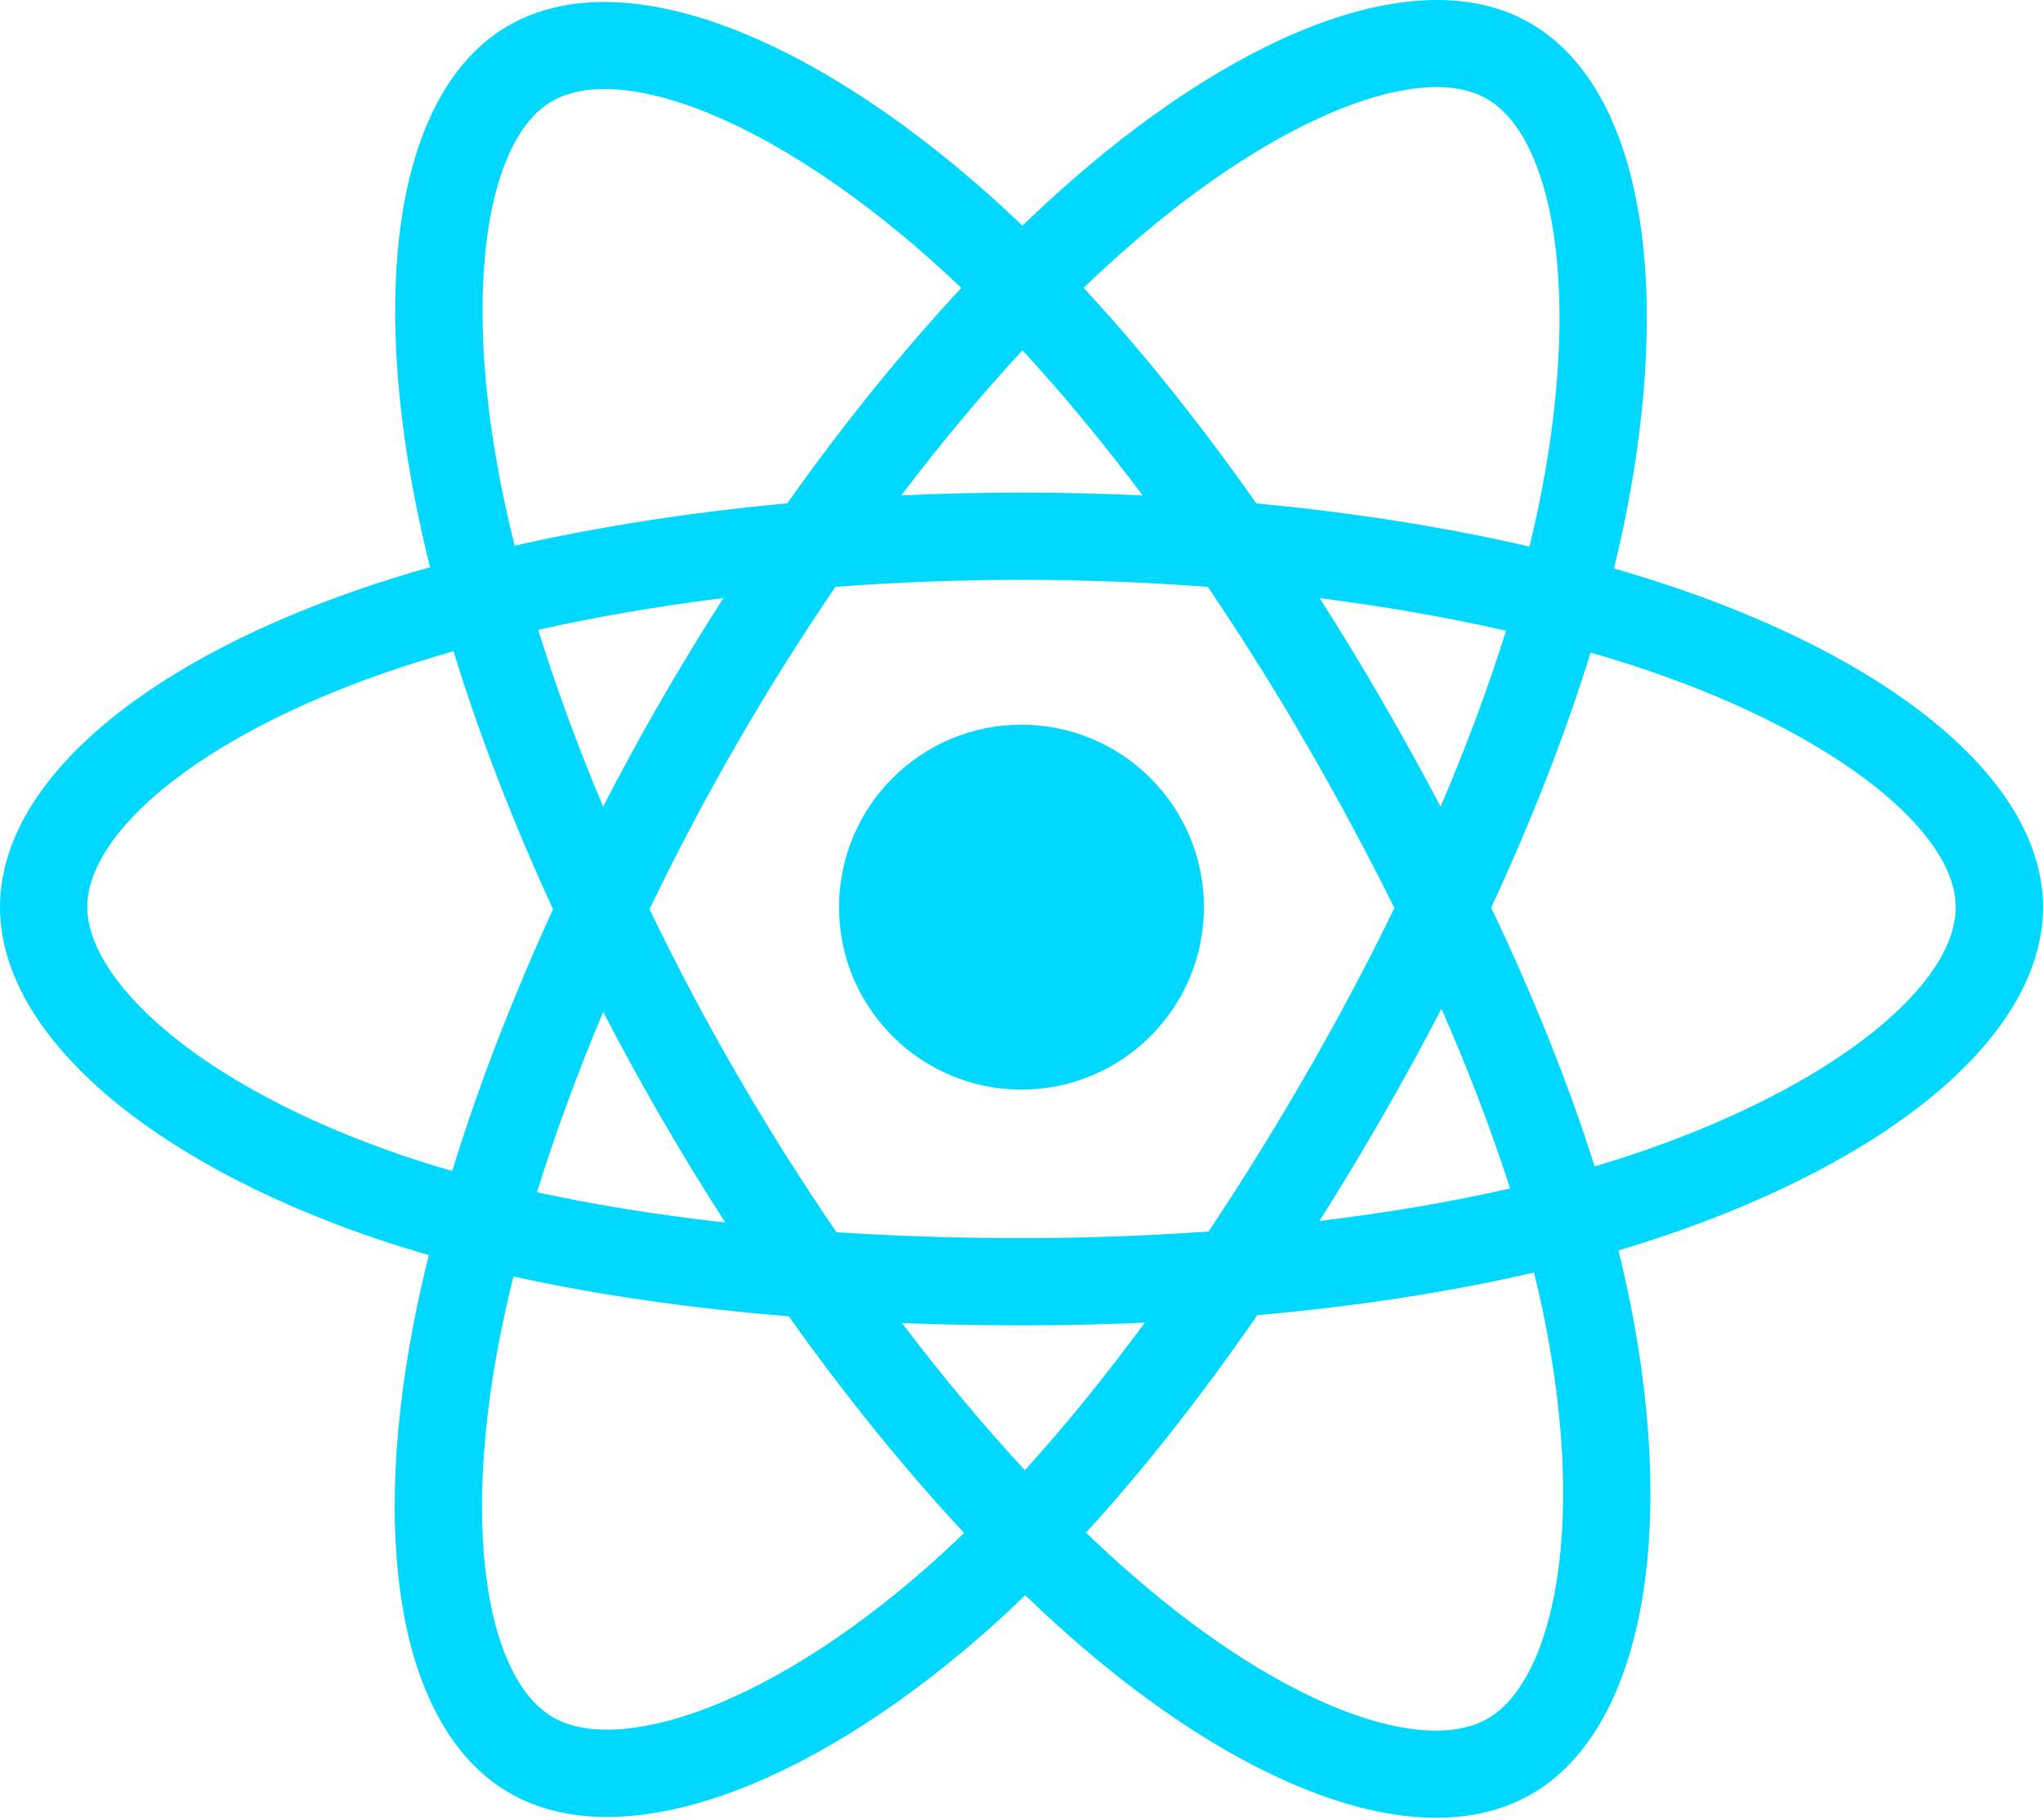
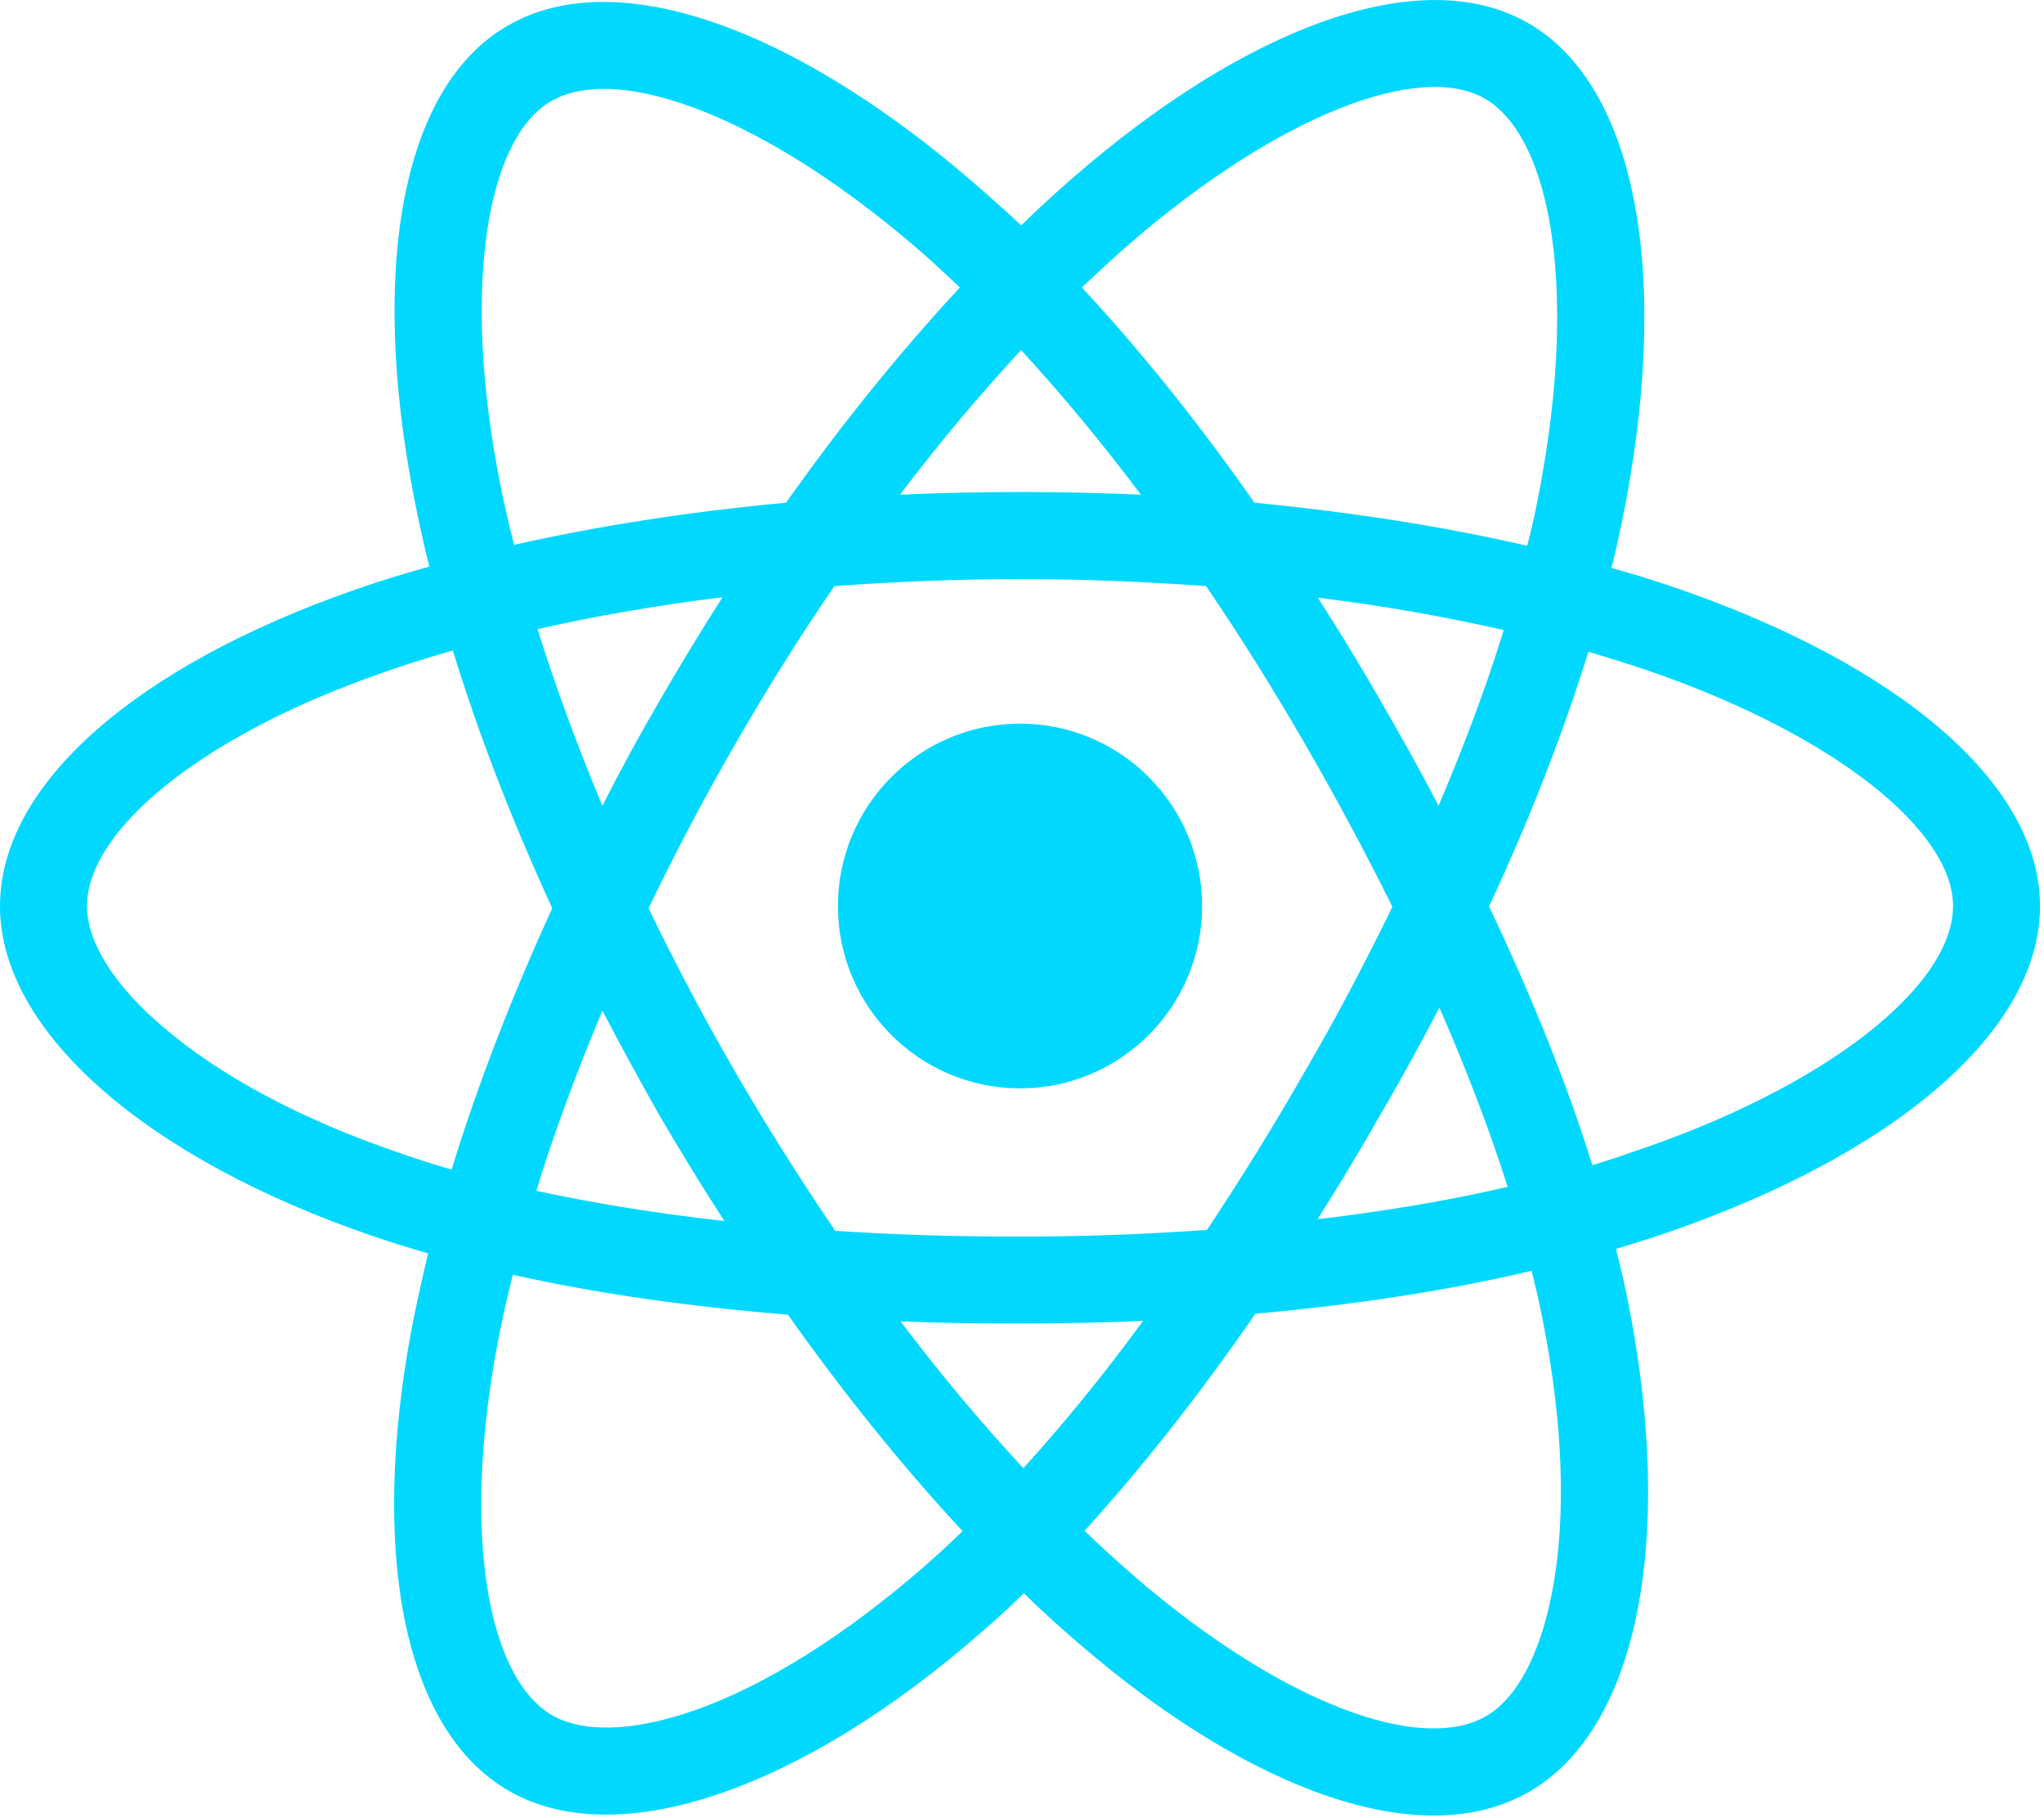
- <svg xmlns="http://www.w3.org/2000/svg" aria-hidden="true" role="img" class="iconify iconify--logos" width="35.93" height="32" preserveAspectRatio="xMidYMid meet" viewBox="0 0 256 228">
-   <path fill="#00D8FF" d="M210.483 73.824a171.49 171.49 0 0 0-8.24-2.597c.465-1.9.893-3.777 1.273-5.621c6.238-30.281 2.16-54.676-11.769-62.708c-13.355-7.7-35.196.329-57.254 19.526a171.23 171.23 0 0 0-6.375 5.848a155.866 155.866 0 0 0-4.241-3.917C100.759 3.829 77.587-4.822 63.673 3.233C50.33 10.957 46.379 33.89 51.995 62.588a170.974 170.974 0 0 0 1.892 8.48c-3.28.932-6.445 1.924-9.474 2.98C17.309 83.498 0 98.307 0 113.668c0 15.865 18.582 31.778 46.812 41.427a145.52 145.52 0 0 0 6.921 2.165a167.467 167.467 0 0 0-2.01 9.138c-5.354 28.2-1.173 50.591 12.134 58.266c13.744 7.926 36.812-.22 59.273-19.855a145.567 145.567 0 0 0 5.342-4.923a168.064 168.064 0 0 0 6.92 6.314c21.758 18.722 43.246 26.282 56.54 18.586c13.731-7.949 18.194-32.003 12.4-61.268a145.016 145.016 0 0 0-1.535-6.842c1.62-.48 3.21-.974 4.76-1.488c29.348-9.723 48.443-25.443 48.443-41.52c0-15.417-17.868-30.326-45.517-39.844Zm-6.365 70.984c-1.4.463-2.836.91-4.3 1.345c-3.24-10.257-7.612-21.163-12.963-32.432c5.106-11 9.31-21.767 12.459-31.957c2.619.758 5.16 1.557 7.61 2.4c23.69 8.156 38.14 20.213 38.14 29.504c0 9.896-15.606 22.743-40.946 31.14Zm-10.514 20.834c2.562 12.94 2.927 24.64 1.23 33.787c-1.524 8.219-4.59 13.698-8.382 15.893c-8.067 4.67-25.32-1.4-43.927-17.412a156.726 156.726 0 0 1-6.437-5.87c7.214-7.889 14.423-17.06 21.459-27.246c12.376-1.098 24.068-2.894 34.671-5.345a134.17 134.17 0 0 1 1.386 6.193ZM87.276 214.515c-7.882 2.783-14.16 2.863-17.955.675c-8.075-4.657-11.432-22.636-6.853-46.752a156.923 156.923 0 0 1 1.869-8.499c10.486 2.32 22.093 3.988 34.498 4.994c7.084 9.967 14.501 19.128 21.976 27.15a134.668 134.668 0 0 1-4.877 4.492c-9.933 8.682-19.886 14.842-28.658 17.94ZM50.35 144.747c-12.483-4.267-22.792-9.812-29.858-15.863c-6.35-5.437-9.555-10.836-9.555-15.216c0-9.322 13.897-21.212 37.076-29.293c2.813-.98 5.757-1.905 8.812-2.773c3.204 10.42 7.406 21.315 12.477 32.332c-5.137 11.18-9.399 22.249-12.634 32.792a134.718 134.718 0 0 1-6.318-1.979Zm12.378-84.26c-4.811-24.587-1.616-43.134 6.425-47.789c8.564-4.958 27.502 2.111 47.463 19.835a144.318 144.318 0 0 1 3.841 3.545c-7.438 7.987-14.787 17.08-21.808 26.988c-12.04 1.116-23.565 2.908-34.161 5.309a160.342 160.342 0 0 1-1.76-7.887Zm110.427 27.268a347.8 347.8 0 0 0-7.785-12.803c8.168 1.033 15.994 2.404 23.343 4.08c-2.206 7.072-4.956 14.465-8.193 22.045a381.151 381.151 0 0 0-7.365-13.322Zm-45.032-43.861c5.044 5.465 10.096 11.566 15.065 18.186a322.04 322.04 0 0 0-30.257-.006c4.974-6.559 10.069-12.652 15.192-18.18ZM82.802 87.83a323.167 323.167 0 0 0-7.227 13.238c-3.184-7.553-5.909-14.98-8.134-22.152c7.304-1.634 15.093-2.97 23.209-3.984a321.524 321.524 0 0 0-7.848 12.897Zm8.081 65.352c-8.385-.936-16.291-2.203-23.593-3.793c2.26-7.3 5.045-14.885 8.298-22.6a321.187 321.187 0 0 0 7.257 13.246c2.594 4.48 5.28 8.868 8.038 13.147Zm37.542 31.03c-5.184-5.592-10.354-11.779-15.403-18.433c4.902.192 9.899.29 14.978.29c5.218 0 10.376-.117 15.453-.343c-4.985 6.774-10.018 12.97-15.028 18.486Zm52.198-57.817c3.422 7.8 6.306 15.345 8.596 22.52c-7.422 1.694-15.436 3.058-23.88 4.071a382.417 382.417 0 0 0 7.859-13.026a347.403 347.403 0 0 0 7.425-13.565Zm-16.898 8.101a358.557 358.557 0 0 1-12.281 19.815a329.4 329.4 0 0 1-23.444.823c-7.967 0-15.716-.248-23.178-.732a310.202 310.202 0 0 1-12.513-19.846h.001a307.41 307.41 0 0 1-10.923-20.627a310.278 310.278 0 0 1 10.89-20.637l-.001.001a307.318 307.318 0 0 1 12.413-19.761c7.613-.576 15.42-.876 23.31-.876H128c7.926 0 15.743.303 23.354.883a329.357 329.357 0 0 1 12.335 19.695a358.489 358.489 0 0 1 11.036 20.54a329.472 329.472 0 0 1-11 20.722Zm22.56-122.124c8.572 4.944 11.906 24.881 6.52 51.026c-.344 1.668-.73 3.367-1.15 5.09c-10.622-2.452-22.155-4.275-34.23-5.408c-7.034-10.017-14.323-19.124-21.64-27.008a160.789 160.789 0 0 1 5.888-5.4c18.9-16.447 36.564-22.941 44.612-18.3ZM128 90.808c12.625 0 22.86 10.235 22.86 22.86s-10.235 22.86-22.86 22.86s-22.86-10.235-22.86-22.86s10.235-22.86 22.86-22.86Z" />
+ <svg xmlns="http://www.w3.org/2000/svg" width="18px" height="16px" viewBox="0 0 18 16" version="1.1">
+   <g id="surface1">
+     <path style=" stroke:none;fill-rule:nonzero;fill:rgb(0%,84.706%,100%);fill-opacity:1;" d="M 14.77 5.18 C 14.578 5.113 14.387 5.055 14.191 5 C 14.227 4.863 14.254 4.734 14.281 4.605 C 14.719 2.48 14.434 0.766 13.457 0.203 C 12.52 -0.336 10.984 0.227 9.438 1.574 C 9.285 1.707 9.137 1.844 8.992 1.984 C 8.895 1.891 8.793 1.801 8.691 1.711 C 7.07 0.27 5.445 -0.34 4.469 0.227 C 3.531 0.77 3.254 2.379 3.648 4.391 C 3.688 4.59 3.73 4.789 3.781 4.988 C 3.551 5.051 3.328 5.121 3.117 5.195 C 1.215 5.859 0 6.898 0 7.977 C 0 9.09 1.305 10.207 3.285 10.883 C 3.445 10.938 3.609 10.988 3.77 11.035 C 3.719 11.25 3.672 11.461 3.629 11.676 C 3.254 13.656 3.547 15.227 4.48 15.766 C 5.445 16.32 7.066 15.75 8.641 14.371 C 8.77 14.262 8.895 14.145 9.016 14.027 C 9.172 14.18 9.336 14.328 9.5 14.469 C 11.027 15.785 12.535 16.316 13.469 15.773 C 14.434 15.215 14.746 13.527 14.34 11.477 C 14.309 11.312 14.27 11.152 14.23 10.996 C 14.344 10.961 14.457 10.926 14.566 10.891 C 16.625 10.207 17.965 9.105 17.965 7.977 C 17.965 6.895 16.711 5.848 14.77 5.18 Z M 14.324 10.16 C 14.227 10.195 14.125 10.227 14.023 10.258 C 13.797 9.535 13.488 8.77 13.113 7.98 C 13.473 7.207 13.766 6.453 13.988 5.738 C 14.172 5.793 14.348 5.848 14.52 5.906 C 16.184 6.48 17.199 7.324 17.199 7.977 C 17.199 8.672 16.102 9.574 14.324 10.16 Z M 13.586 11.625 C 13.766 12.531 13.793 13.352 13.672 13.996 C 13.566 14.57 13.352 14.957 13.086 15.109 C 12.52 15.438 11.309 15.012 10 13.887 C 9.848 13.754 9.695 13.617 9.551 13.477 C 10.055 12.922 10.562 12.281 11.055 11.566 C 11.926 11.488 12.746 11.363 13.488 11.188 C 13.523 11.332 13.559 11.477 13.586 11.625 Z M 6.125 15.055 C 5.57 15.25 5.133 15.254 4.863 15.102 C 4.297 14.773 4.062 13.512 4.383 11.82 C 4.422 11.621 4.465 11.422 4.516 11.223 C 5.25 11.387 6.066 11.504 6.938 11.574 C 7.434 12.273 7.953 12.918 8.477 13.48 C 8.367 13.586 8.254 13.691 8.137 13.793 C 7.438 14.402 6.742 14.836 6.125 15.055 Z M 3.535 10.156 C 2.656 9.859 1.934 9.469 1.438 9.043 C 0.992 8.664 0.766 8.285 0.766 7.977 C 0.766 7.324 1.742 6.488 3.371 5.922 C 3.566 5.852 3.773 5.789 3.988 5.727 C 4.211 6.457 4.508 7.223 4.863 7.996 C 4.504 8.781 4.203 9.559 3.977 10.297 C 3.828 10.254 3.68 10.207 3.535 10.156 Z M 4.402 4.246 C 4.062 2.52 4.289 1.219 4.852 0.891 C 5.453 0.543 6.781 1.039 8.184 2.281 C 8.273 2.363 8.363 2.445 8.453 2.531 C 7.93 3.094 7.414 3.73 6.922 4.426 C 6.078 4.504 5.27 4.629 4.527 4.797 C 4.48 4.613 4.438 4.43 4.402 4.246 Z M 12.152 6.16 C 11.977 5.855 11.793 5.555 11.605 5.262 C 12.18 5.332 12.727 5.43 13.242 5.547 C 13.09 6.043 12.895 6.562 12.668 7.094 C 12.504 6.777 12.328 6.465 12.152 6.16 Z M 8.992 3.082 C 9.344 3.465 9.699 3.891 10.047 4.355 C 9.34 4.324 8.633 4.324 7.926 4.355 C 8.273 3.895 8.633 3.469 8.992 3.082 Z M 5.812 6.164 C 5.633 6.469 5.465 6.777 5.305 7.094 C 5.082 6.562 4.891 6.043 4.734 5.539 C 5.246 5.422 5.793 5.328 6.363 5.258 C 6.172 5.555 5.988 5.859 5.812 6.164 Z M 6.379 10.75 C 5.789 10.684 5.234 10.594 4.723 10.484 C 4.879 9.973 5.078 9.438 5.305 8.898 C 5.469 9.211 5.637 9.52 5.812 9.828 C 5.996 10.141 6.184 10.449 6.379 10.75 Z M 9.012 12.926 C 8.648 12.535 8.285 12.102 7.93 11.633 C 8.277 11.648 8.625 11.652 8.984 11.652 C 9.348 11.652 9.711 11.645 10.066 11.629 C 9.719 12.105 9.363 12.539 9.012 12.926 Z M 12.676 8.871 C 12.914 9.418 13.117 9.945 13.277 10.449 C 12.758 10.57 12.195 10.664 11.602 10.734 C 11.793 10.434 11.977 10.129 12.152 9.82 C 12.336 9.508 12.508 9.191 12.676 8.871 Z M 11.488 9.438 C 11.219 9.91 10.93 10.375 10.629 10.828 C 10.082 10.867 9.531 10.887 8.984 10.887 C 8.422 10.887 7.879 10.871 7.355 10.836 C 7.047 10.383 6.754 9.918 6.477 9.441 C 6.203 8.969 5.949 8.488 5.711 7.996 C 5.949 7.504 6.203 7.02 6.477 6.547 C 6.75 6.074 7.039 5.609 7.348 5.16 C 7.883 5.121 8.43 5.098 8.984 5.098 C 9.539 5.098 10.086 5.121 10.621 5.16 C 10.926 5.609 11.215 6.07 11.488 6.543 C 11.762 7.016 12.02 7.496 12.262 7.984 C 12.02 8.477 11.766 8.965 11.488 9.438 Z M 13.074 0.867 C 13.676 1.215 13.906 2.613 13.531 4.449 C 13.508 4.566 13.48 4.684 13.449 4.805 C 12.703 4.633 11.895 4.508 11.047 4.426 C 10.555 3.723 10.043 3.086 9.527 2.531 C 9.664 2.402 9.801 2.273 9.941 2.152 C 11.27 1 12.508 0.543 13.074 0.867 Z M 8.984 6.371 C 9.867 6.371 10.586 7.09 10.586 7.977 C 10.586 8.863 9.867 9.582 8.984 9.582 C 8.098 9.582 7.379 8.863 7.379 7.977 C 7.379 7.09 8.098 6.371 8.984 6.371 Z M 8.984 6.371 " />
+   </g>
</svg>
